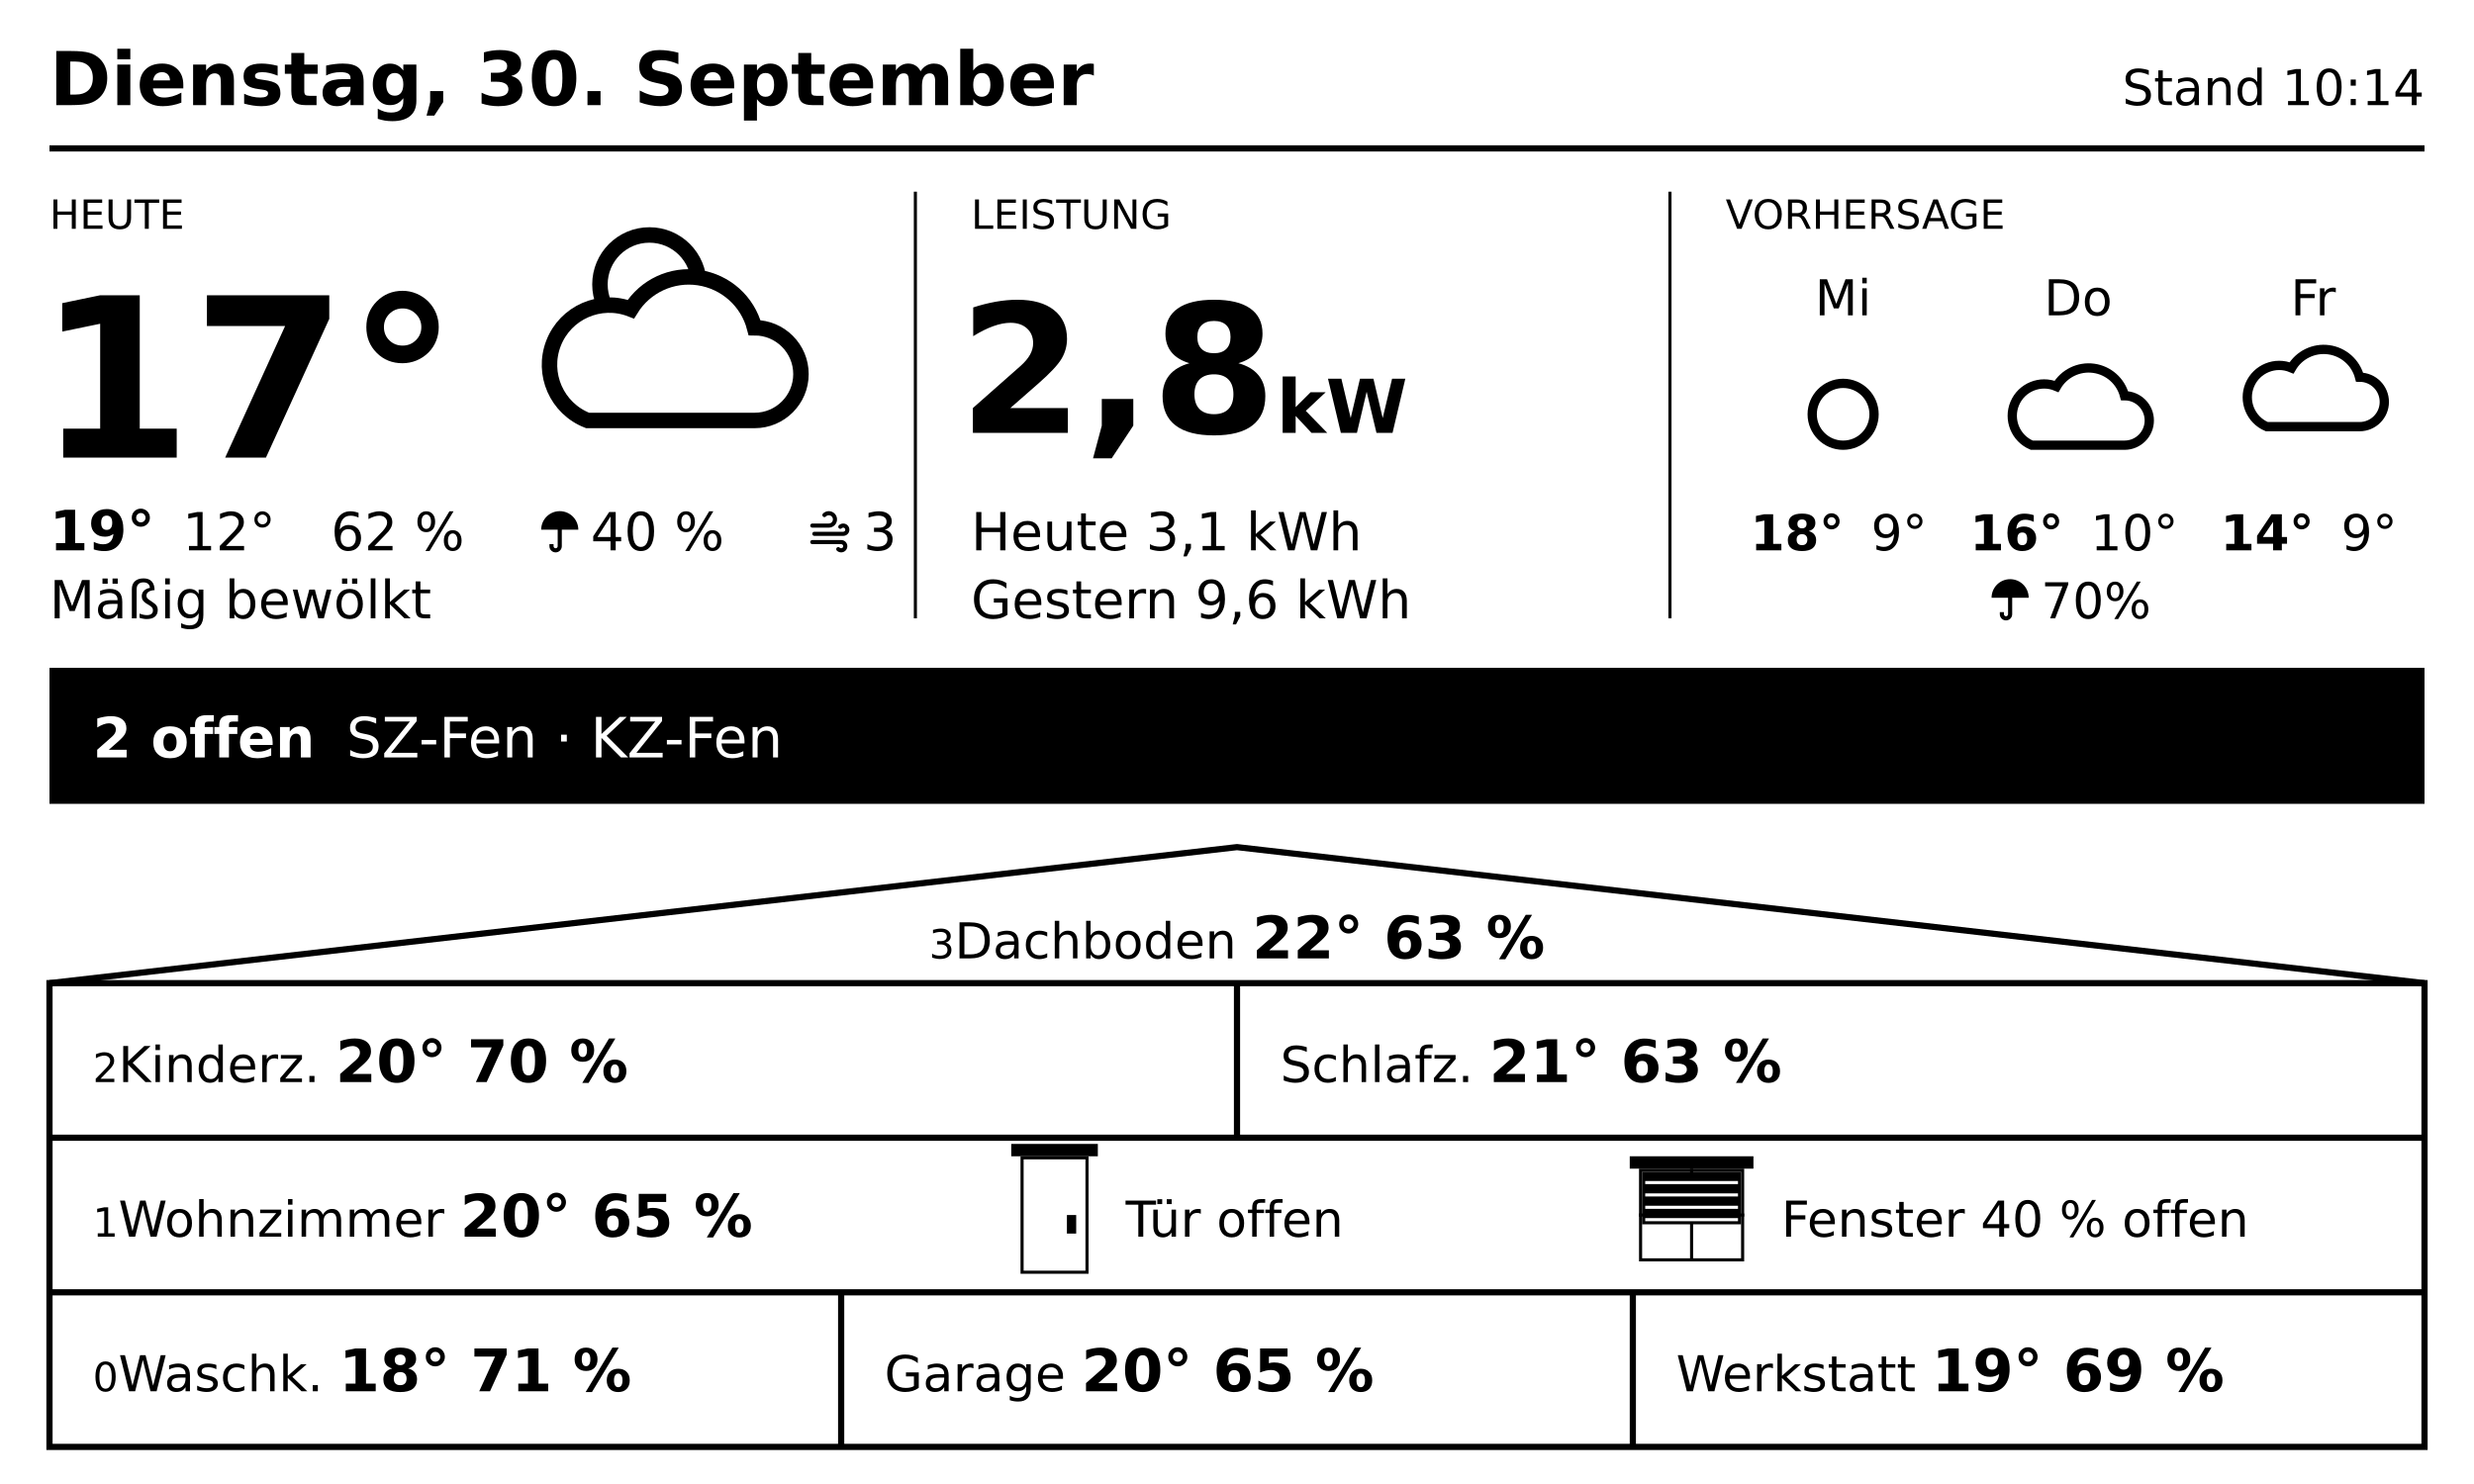
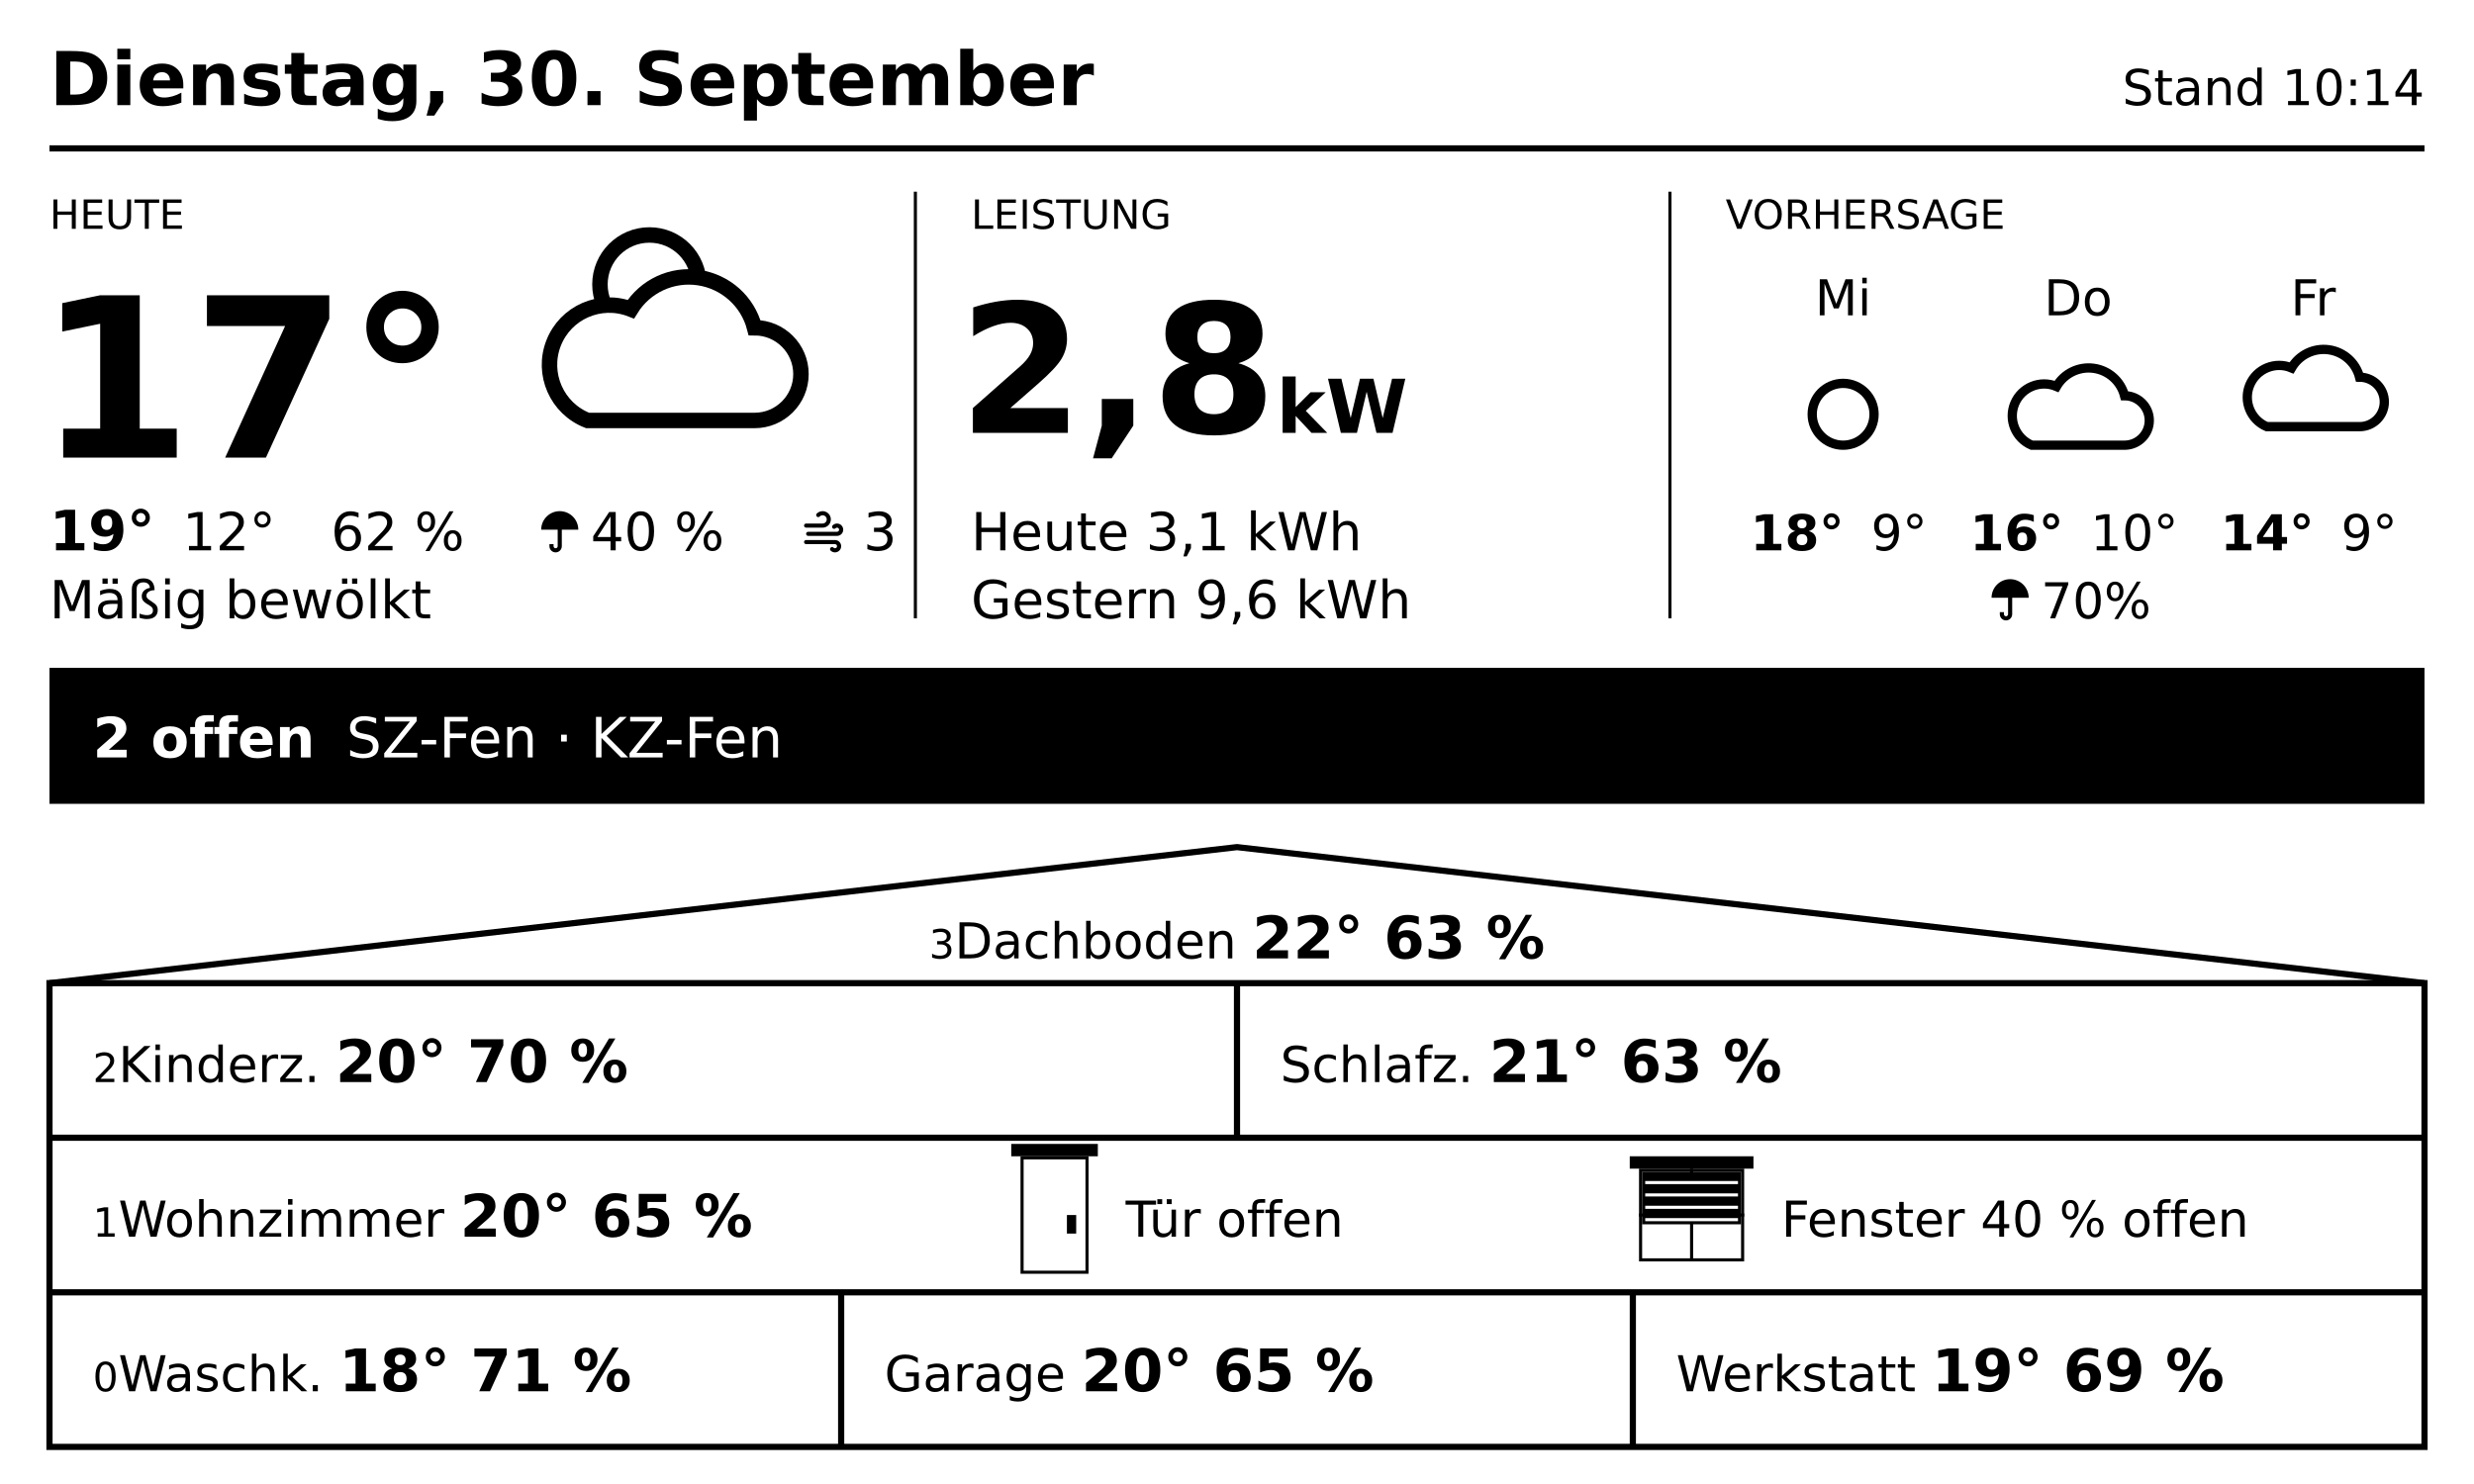
<svg xmlns="http://www.w3.org/2000/svg" width="800" height="480" viewBox="0 0 800 480" role="img" aria-label="Layout A daily overview, black and white" font-family="Verdana, 'DejaVu Sans', sans-serif" fill="#000">
  <rect width="800" height="480" fill="#fff" />
  <text x="16" y="34" font-size="24" font-weight="bold">Dienstag, 30. September</text>
  <text x="784" y="34" font-size="16" text-anchor="end">Stand 10:14</text>
  <rect x="16" y="47" width="768" height="2" />
  <text x="16" y="74" font-size="13">HEUTE</text>
  <text x="12" y="148" font-size="72" font-weight="bold">17°</text>
  <g fill="none" stroke="#000" stroke-width="5">
    <circle cx="210" cy="92" r="16" />
    <path d="M190 136 h54 a15 15 0 0 0 0-30 a22 22 0 0 0-40-6 a15 15 0 0 0-14 36z" fill="#fff" />
  </g>
  <text x="16" y="178" font-size="18" font-weight="bold">19°</text>
  <text x="59" y="178" font-size="17" fill="#000">12°</text>
  <text x="107" y="178" font-size="17" fill="#000">62 %</text>
  <path transform="translate(173 164) scale(0.6667)" d="M12,2A9,9 0 0,1 21,11H13V19A3,3 0 0,1 10,22A3,3 0 0,1 7,19V18H9V19A1,1 0 0,0 10,20A1,1 0 0,0 11,19V11H3A9,9 0 0,1 12,2Z" fill="#000" />
  <text x="191" y="178" font-size="17">40 %</text>
-   <path transform="translate(260 164) scale(0.6667)" d="M4,10A1,1 0 0,1 3,9A1,1 0 0,1 4,8H12A2,2 0 0,0 14,6A2,2 0 0,0 12,4C11.45,4 10.95,4.22 10.59,4.59C10.2,5 9.56,5 9.17,4.59C8.78,4.2 8.78,3.56 9.17,3.17C9.9,2.45 10.9,2 12,2A4,4 0 0,1 16,6A4,4 0 0,1 12,10H4M19,12A1,1 0 0,0 20,11A1,1 0 0,0 19,10C18.72,10 18.47,10.11 18.29,10.29C17.9,10.68 17.27,10.68 16.88,10.29C16.5,9.9 16.5,9.27 16.88,8.88C17.42,8.34 18.17,8 19,8A3,3 0 0,1 22,11A3,3 0 0,1 19,14H5A1,1 0 0,1 4,13A1,1 0 0,1 5,12H19M18,18H4A1,1 0 0,1 3,17A1,1 0 0,1 4,16H18A3,3 0 0,1 21,19A3,3 0 0,1 18,22C17.17,22 16.42,21.66 15.88,21.12C15.5,20.73 15.5,20.1 15.88,19.71C16.27,19.32 16.9,19.32 17.29,19.71C17.47,19.89 17.72,20 18,20A1,1 0 0,0 19,19A1,1 0 0,0 18,18Z" fill="#000" />
+   <path transform="translate(258 164) scale(0.6667)" d="M4,10A1,1 0 0,1 3,9A1,1 0 0,1 4,8H12A2,2 0 0,0 14,6A2,2 0 0,0 12,4C11.45,4 10.95,4.22 10.59,4.59C10.2,5 9.56,5 9.17,4.59C8.78,4.2 8.78,3.56 9.17,3.17C9.9,2.45 10.9,2 12,2A4,4 0 0,1 16,6A4,4 0 0,1 12,10H4M19,12A1,1 0 0,0 20,11A1,1 0 0,0 19,10C18.72,10 18.47,10.11 18.29,10.29C17.9,10.68 17.27,10.68 16.88,10.29C16.5,9.9 16.5,9.27 16.88,8.88C17.42,8.34 18.17,8 19,8A3,3 0 0,1 22,11A3,3 0 0,1 19,14H5A1,1 0 0,1 4,13A1,1 0 0,1 5,12H19M18,18H4A1,1 0 0,1 3,17A1,1 0 0,1 4,16H18A3,3 0 0,1 21,19A3,3 0 0,1 18,22C17.17,22 16.42,21.66 15.88,21.12C15.5,20.73 15.5,20.1 15.88,19.71C16.27,19.32 16.9,19.32 17.29,19.71C17.47,19.89 17.72,20 18,20A1,1 0 0,0 19,19A1,1 0 0,0 18,18Z" fill="#000" />
  <text x="290" y="178" font-size="17" text-anchor="end" fill="#000">3</text>
  <text x="16" y="200" font-size="17">Mäßig bewölkt</text>
  <line x1="296" y1="62" x2="296" y2="200" stroke="#000" />
  <text x="314" y="74" font-size="13">LEISTUNG</text>
  <text x="310" y="140" font-size="58" font-weight="bold">2,8<tspan font-size="24"> kW</tspan>
  </text>
  <text x="314" y="178" font-size="17">Heute 3,1 kWh</text>
  <text x="314" y="200" font-size="17">Gestern 9,6 kWh</text>
  <line x1="540" y1="62" x2="540" y2="200" stroke="#000" />
  <text x="558" y="74" font-size="13">VORHERSAGE</text>
  <g font-size="16" text-anchor="middle">
    <text x="596" y="102">Mi</text>
    <text x="672" y="102">Do</text>
    <text x="748" y="102">Fr</text>
    <g fill="none" stroke="#000" stroke-width="3">
      <circle cx="596" cy="134" r="10" />
      <path d="M657 144 h30 a8 8 0 0 0 0-16 a12 12 0 0 0-22-3 a8 8 0 0 0-8 19z" />
      <path d="M733 138 h30 a8 8 0 0 0 0-16 a12 12 0 0 0-22-3 a8 8 0 0 0-8 19z" />
    </g>
  </g>
  <text x="566" y="178" font-size="16" font-weight="bold">18°</text>
  <text x="605" y="178" font-size="16" fill="#000">9°</text>
  <text x="637" y="178" font-size="16" font-weight="bold">16°</text>
  <text x="676" y="178" font-size="16" fill="#000">10°</text>
  <path transform="translate(642 186) scale(0.6667)" d="M12,2A9,9 0 0,1 21,11H13V19A3,3 0 0,1 10,22A3,3 0 0,1 7,19V18H9V19A1,1 0 0,0 10,20A1,1 0 0,0 11,19V11H3A9,9 0 0,1 12,2Z" fill="#000" />
  <text x="660" y="200" font-size="16" fill="#000">70%</text>
  <text x="718" y="178" font-size="16" font-weight="bold">14°</text>
  <text x="757" y="178" font-size="16" fill="#000">9°</text>
  <rect x="16" y="216" width="768" height="44" />
  <g fill="#fff" font-size="18">
    <text x="30" y="245" font-weight="bold">2 offen</text>
    <text x="112" y="245">SZ-Fen · KZ-Fen</text>
  </g>
  <g fill="none" stroke="#000" stroke-width="2">
    <polyline points="16,318 400,274 784,318" />
    <rect x="16" y="318" width="768" height="150" />
    <line x1="16" y1="368" x2="784" y2="368" />
    <line x1="16" y1="418" x2="784" y2="418" />
    <line x1="400" y1="318" x2="400" y2="368" />
    <line x1="272" y1="418" x2="272" y2="468" />
    <line x1="528" y1="418" x2="528" y2="468" />
  </g>
  <g font-size="16">
    <text x="400" y="310" text-anchor="middle">
      <tspan font-size="13">3 </tspan>Dachboden  <tspan font-weight="bold" font-size="19">22°  63 %</tspan>
    </text>
    <text x="30" y="350">
      <tspan font-size="13">2 </tspan>Kinderz.  <tspan font-weight="bold" font-size="19">20°  70 %</tspan>
    </text>
    <text x="414" y="350">Schlafz.  <tspan font-weight="bold" font-size="19">21°  63 %</tspan>
    </text>
    <text x="30" y="400">
      <tspan font-size="13">1 </tspan>Wohnzimmer  <tspan font-weight="bold" font-size="19">20°  65 %</tspan>
    </text>
    <text x="364" y="400">Tür offen</text>
    <text x="576" y="400">Fenster 40 % offen</text>
    <text x="30" y="450">
      <tspan font-size="13">0 </tspan>Waschk.  <tspan font-weight="bold" font-size="19">18°  71 %</tspan>
    </text>
    <text x="286" y="450">Garage  <tspan font-weight="bold" font-size="19">20°  65 %</tspan>
    </text>
    <text x="542" y="450">Werkstatt  <tspan font-weight="bold" font-size="19">19°  69 %</tspan>
    </text>
  </g>
  <rect x="327" y="370" width="28" height="4" />
  <rect x="330.5" y="374.5" width="21" height="37" fill="none" stroke="#000" />
  <rect x="345" y="393" width="3" height="6" />
  <rect x="527" y="374" width="40" height="4" />
  <rect x="530.5" y="378.5" width="33" height="29" fill="none" stroke="#000" />
  <line x1="547" y1="378" x2="547" y2="408" stroke="#000" />
  <line x1="530" y1="393" x2="564" y2="393" stroke="#000" />
  <rect x="531" y="379" width="32" height="17" />
  <g stroke="#fff">
    <line x1="532" y1="382.5" x2="562" y2="382.5" />
    <line x1="532" y1="386.5" x2="562" y2="386.5" />
    <line x1="532" y1="390.5" x2="562" y2="390.5" />
    <line x1="532" y1="394.5" x2="562" y2="394.5" />
  </g>
</svg>
